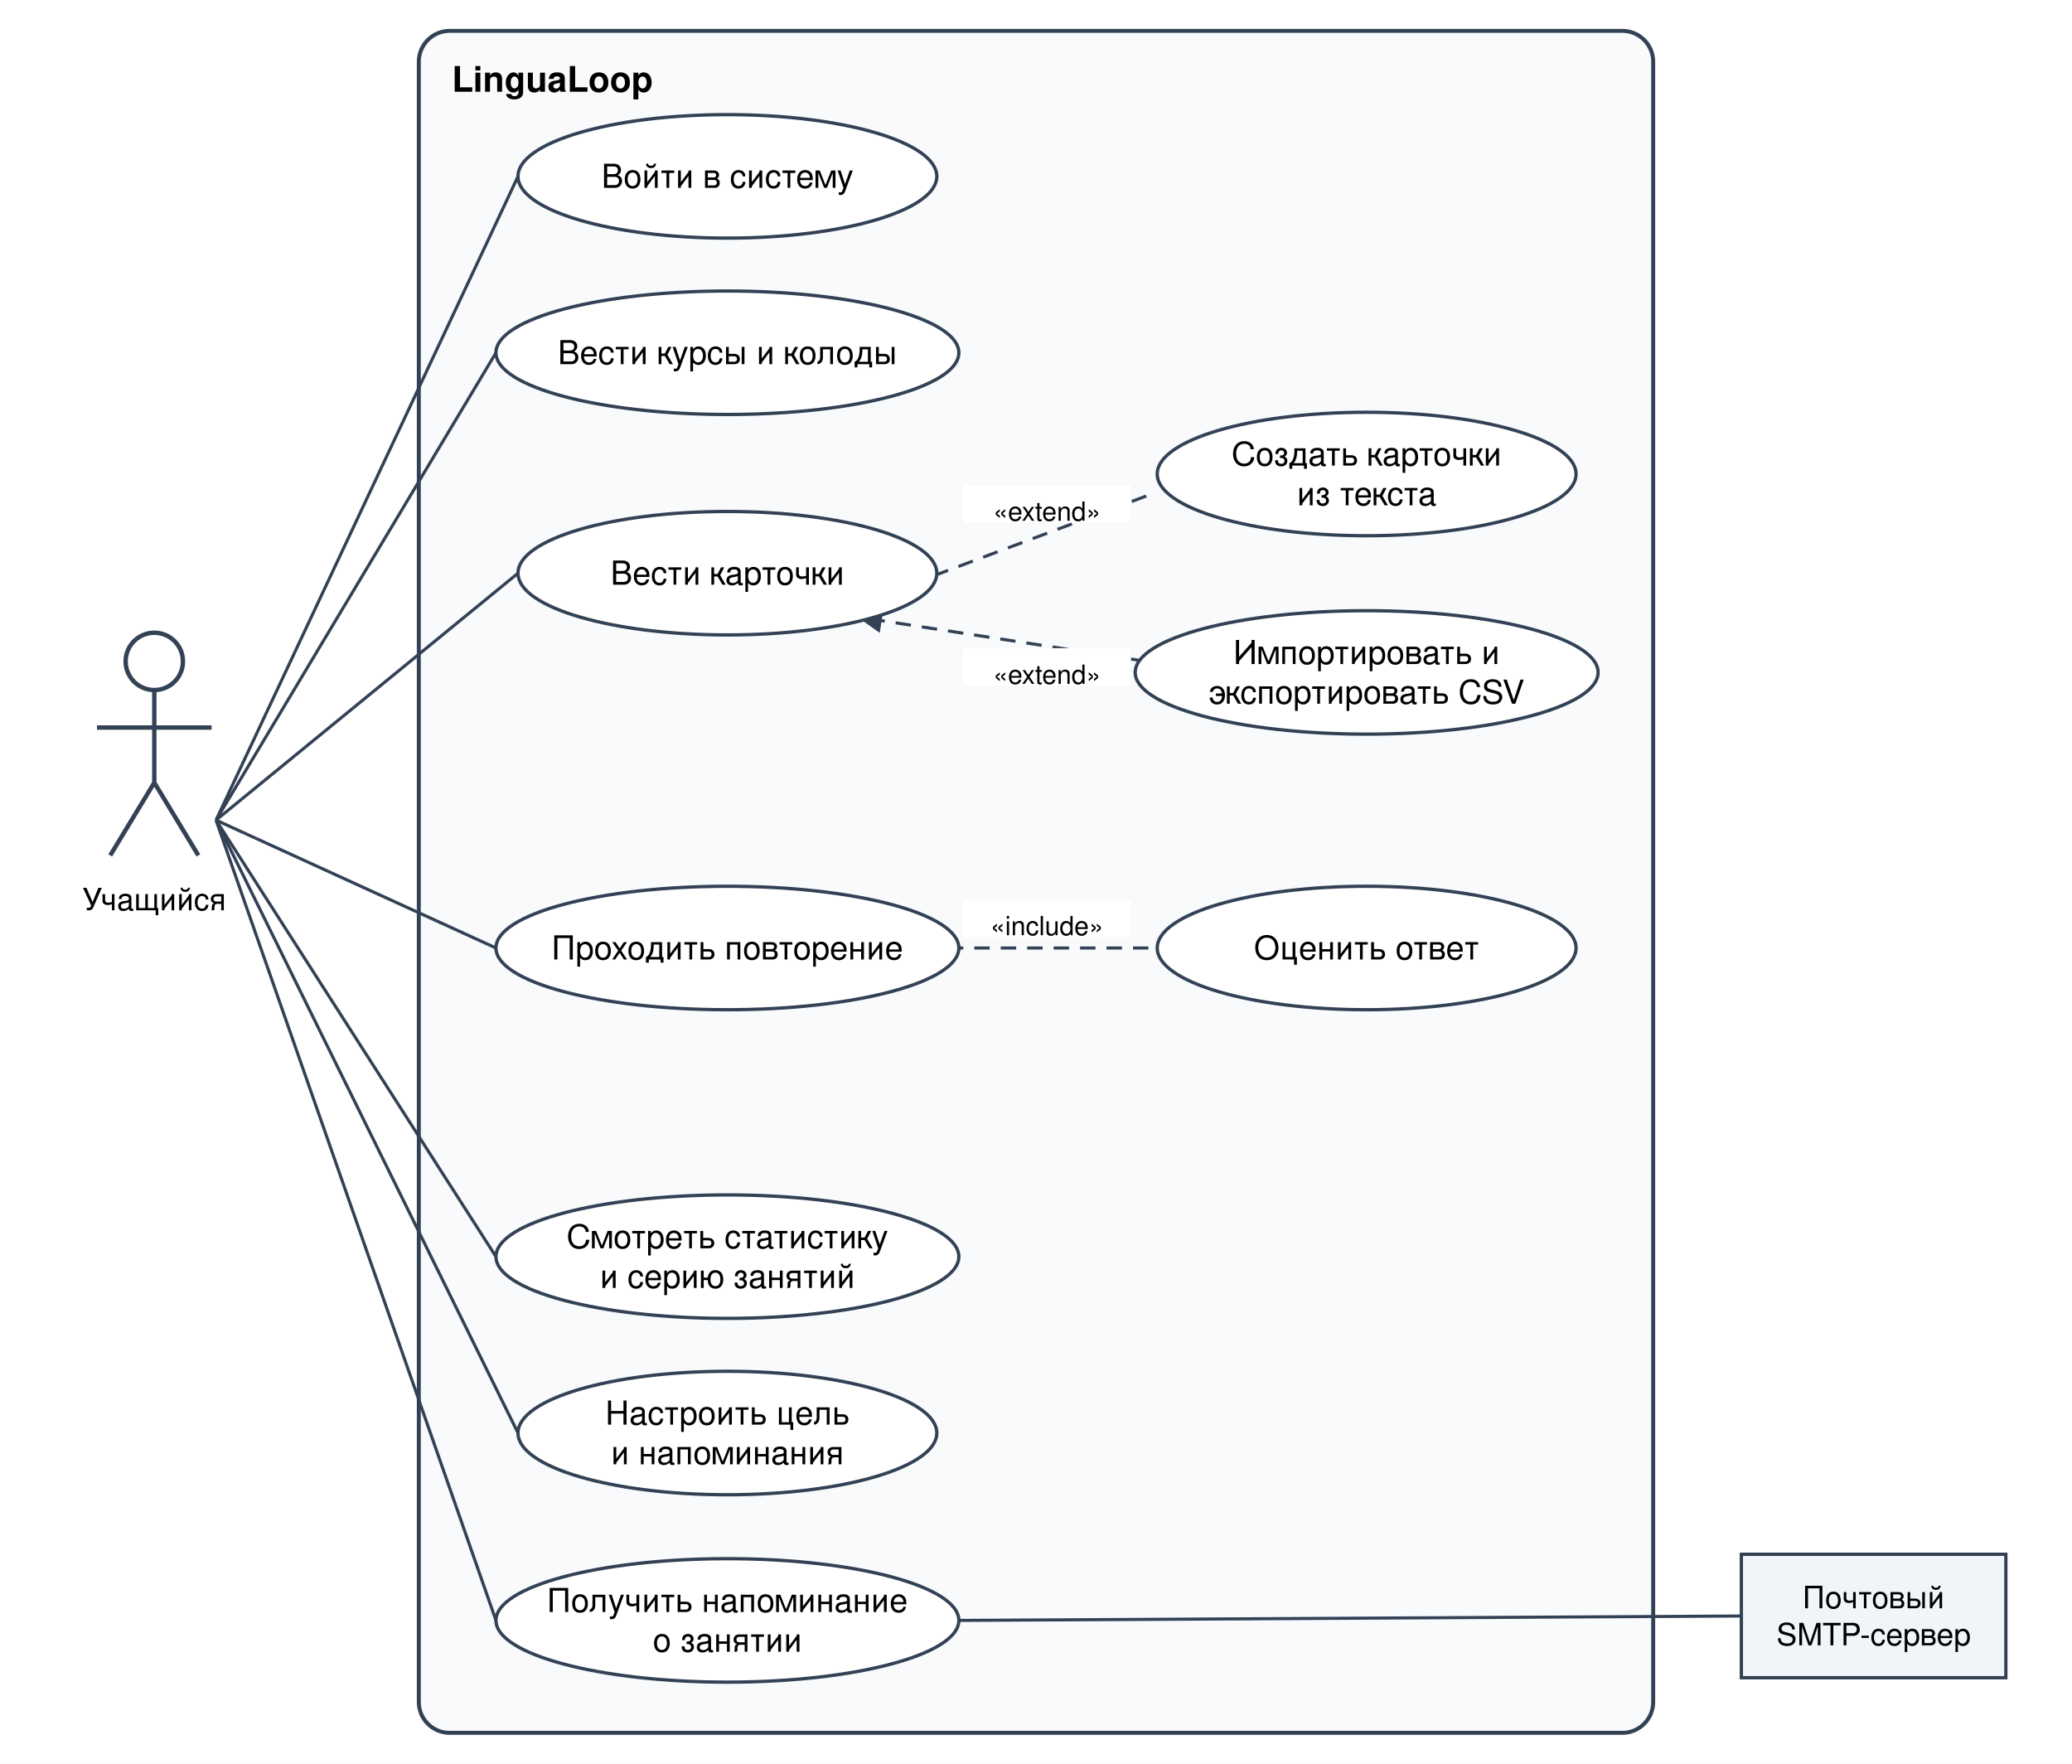
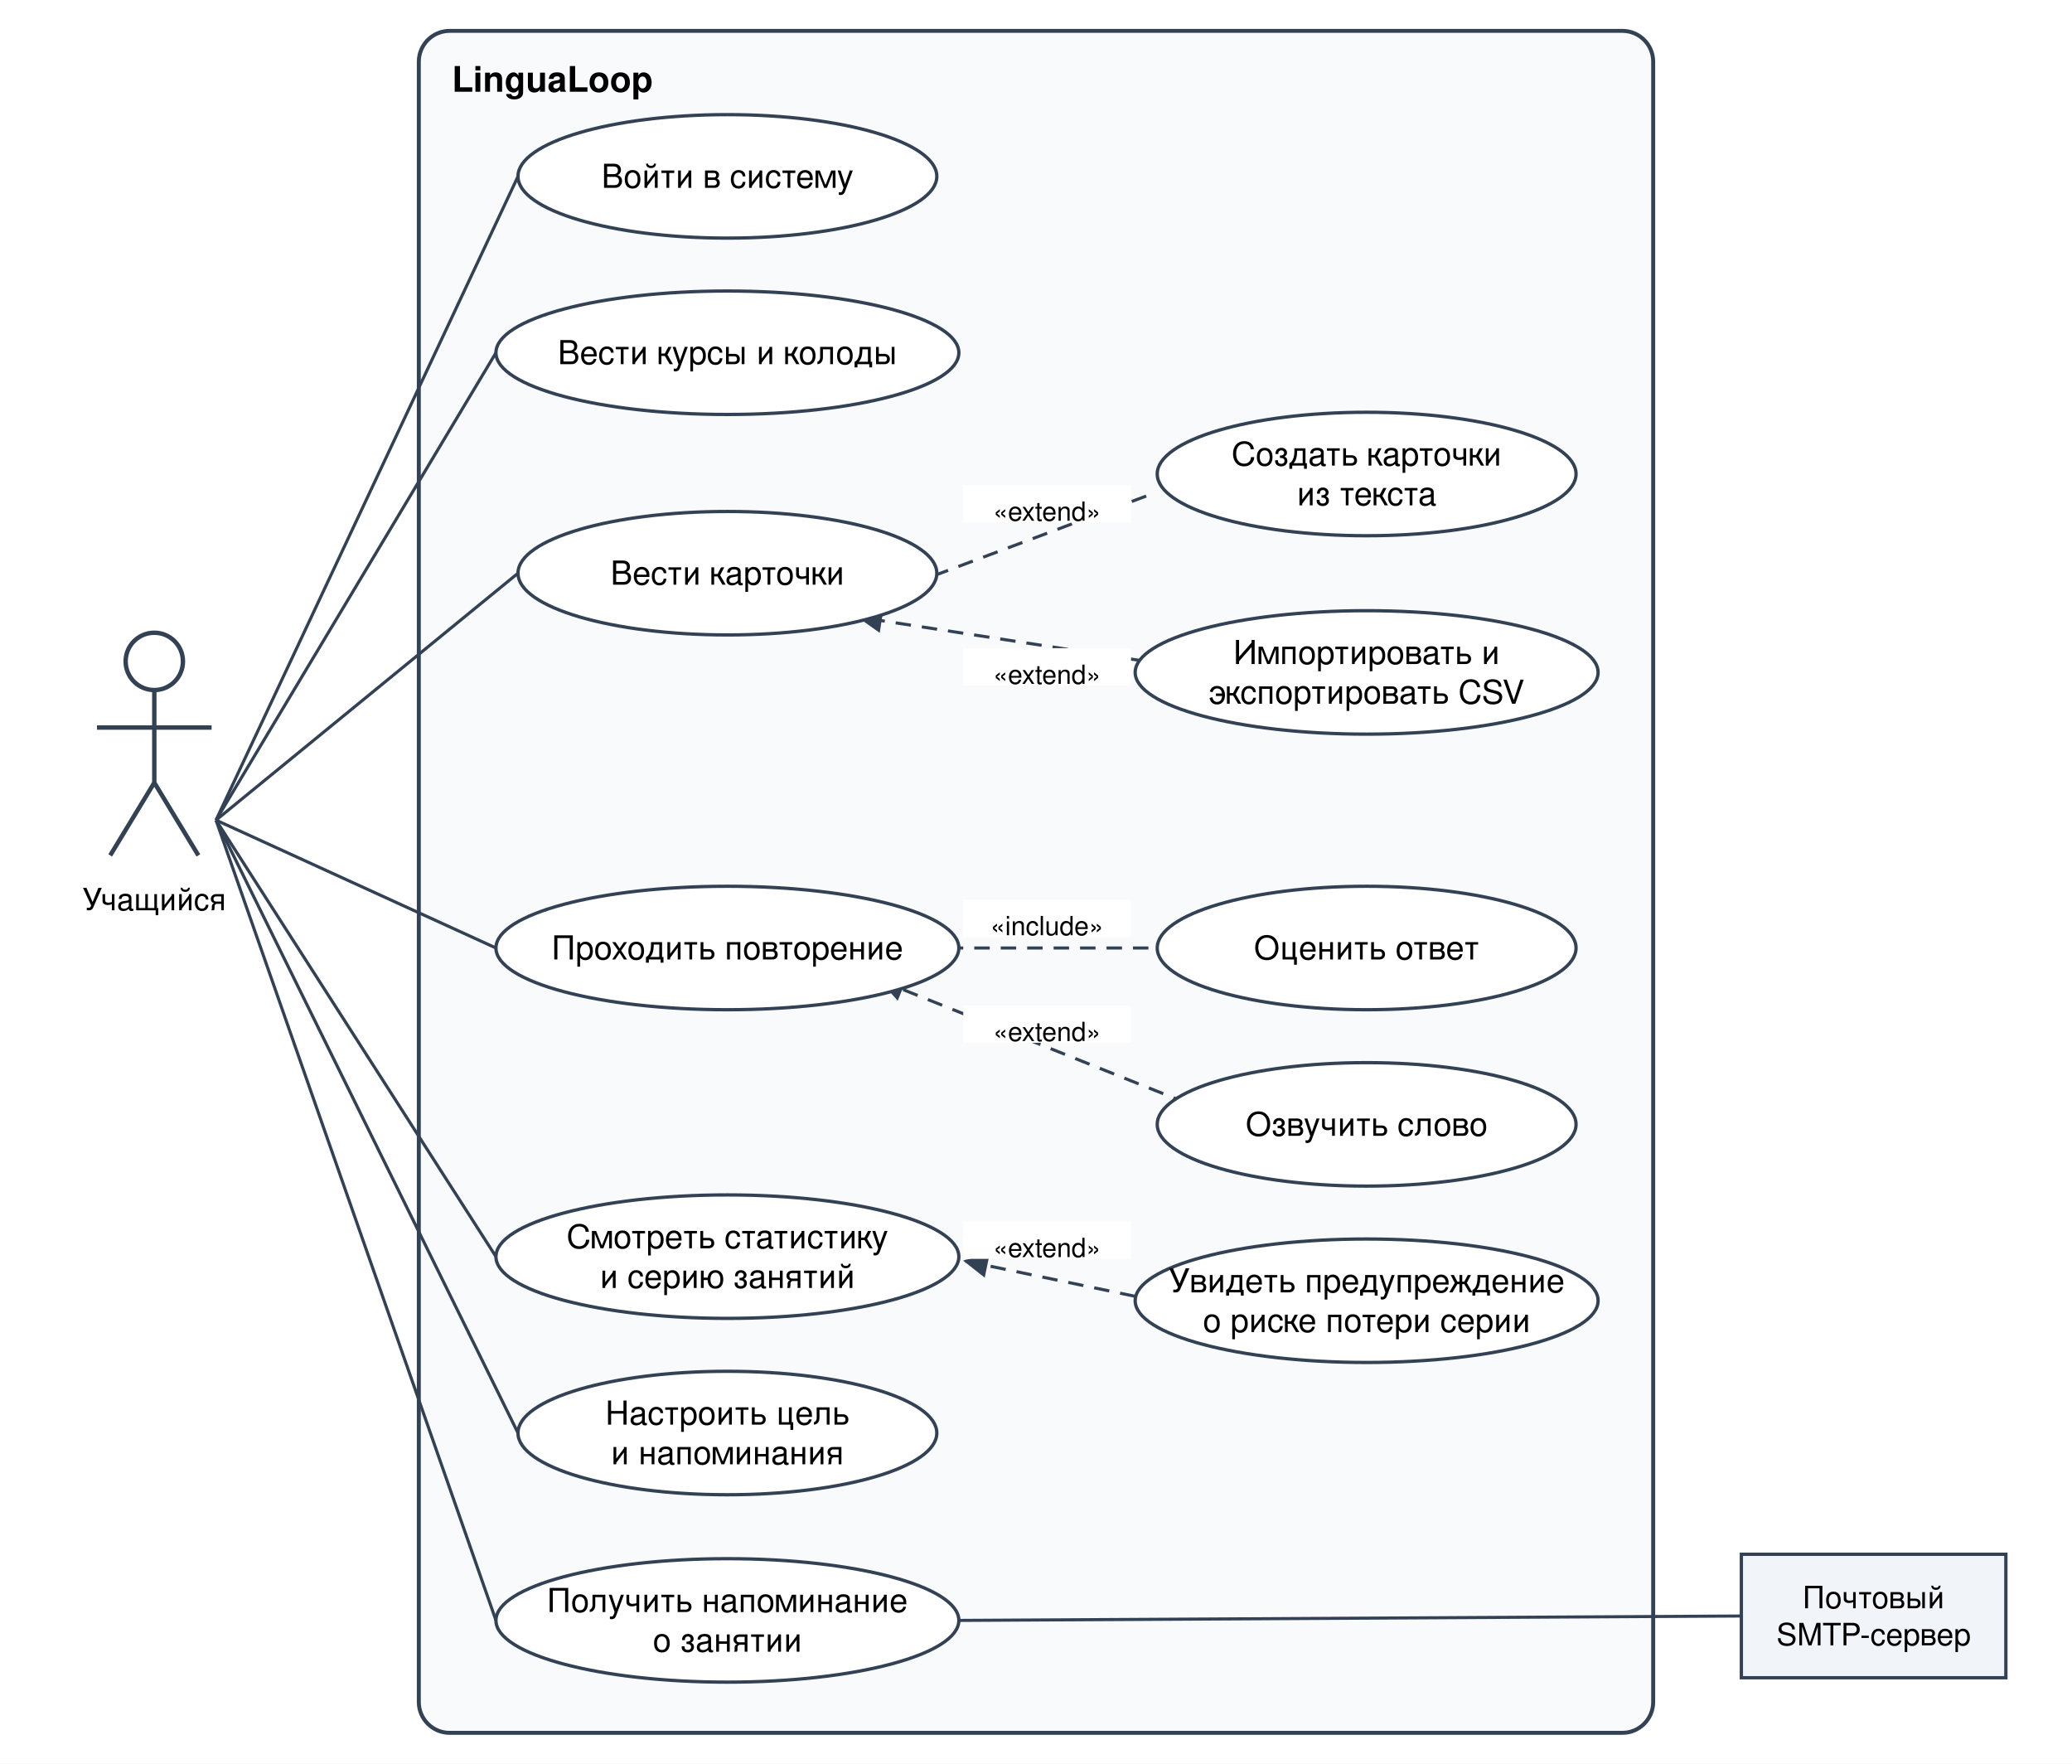
<svg xmlns="http://www.w3.org/2000/svg" width="1880" height="1600" viewBox="0 0 940 800" font-family="Helvetica, Arial, sans-serif">
  <defs>
    <marker id="ar" viewBox="0 0 10 10" refX="9" refY="5" markerWidth="8" markerHeight="8" orient="auto">
      <path d="M0 0L10 5L0 10z" fill="#334155" />
    </marker>
  </defs>
  <rect width="940" height="800" fill="#fff" />
  <rect x="190" y="14" width="560" height="772" rx="14" fill="#f8fafc" stroke="#334155" stroke-width="1.8" />
  <text x="205" y="41.6" text-anchor="start" font-size="16" font-weight="bold">LinguaLoop</text>
  <line x1="98" y1="372" x2="235.0" y2="80" stroke="#334155" stroke-width="1.4" />
  <line x1="98" y1="372" x2="225.0" y2="160" stroke="#334155" stroke-width="1.4" />
  <line x1="98" y1="372" x2="235.0" y2="260" stroke="#334155" stroke-width="1.4" />
  <line x1="98" y1="372" x2="225.0" y2="430" stroke="#334155" stroke-width="1.4" />
  <line x1="98" y1="372" x2="225.0" y2="570" stroke="#334155" stroke-width="1.4" />
  <line x1="98" y1="372" x2="235.0" y2="650" stroke="#334155" stroke-width="1.4" />
  <line x1="98" y1="372" x2="225.0" y2="735" stroke="#334155" stroke-width="1.4" />
  <line x1="520" y1="225" x2="400" y2="270" stroke="#334155" stroke-width="1.4" stroke-dasharray="7 5" marker-end="url(#ar)" />
  <rect x="437" y="220" width="76" height="17" fill="#fff" />
  <text x="475" y="236.2" text-anchor="middle" font-size="12" font-weight="normal">«extend»</text>
  <line x1="520" y1="300" x2="390" y2="280" stroke="#334155" stroke-width="1.4" stroke-dasharray="7 5" marker-end="url(#ar)" />
  <rect x="437" y="294" width="76" height="17" fill="#fff" />
  <text x="475" y="310.2" text-anchor="middle" font-size="12" font-weight="normal">«extend»</text>
  <line x1="430" y1="430" x2="540" y2="430" stroke="#334155" stroke-width="1.4" stroke-dasharray="7 5" marker-end="url(#ar)" />
  <rect x="437" y="408" width="76" height="17" fill="#fff" />
  <text x="475" y="424.2" text-anchor="middle" font-size="12" font-weight="normal">«include»</text>
+   <line x1="550" y1="505" x2="400" y2="445" stroke="#334155" stroke-width="1.4" stroke-dasharray="7 5" marker-end="url(#ar)" />
+   <rect x="437" y="456" width="76" height="17" fill="#fff" />
+   <text x="475" y="472.2" text-anchor="middle" font-size="12" font-weight="normal">«extend»</text>
+   <line x1="515" y1="588" x2="438" y2="572" stroke="#334155" stroke-width="1.4" stroke-dasharray="7 5" marker-end="url(#ar)" />
+   <rect x="437" y="554" width="76" height="17" fill="#fff" />
+   <text x="475" y="570.2" text-anchor="middle" font-size="12" font-weight="normal">«extend»</text>
  <ellipse cx="330" cy="80" rx="95.0" ry="28.0" fill="#fff" stroke="#334155" stroke-width="1.5" />
  <text x="330" y="85.2" text-anchor="middle" font-size="15" font-weight="normal">Войти в систему</text>
  <ellipse cx="330" cy="160" rx="105.0" ry="28.0" fill="#fff" stroke="#334155" stroke-width="1.5" />
  <text x="330" y="165.2" text-anchor="middle" font-size="15" font-weight="normal">Вести курсы и колоды</text>
  <ellipse cx="330" cy="260" rx="95.0" ry="28.0" fill="#fff" stroke="#334155" stroke-width="1.5" />
  <text x="330" y="265.2" text-anchor="middle" font-size="15" font-weight="normal">Вести карточки</text>
  <ellipse cx="620" cy="215" rx="95.0" ry="28.0" fill="#fff" stroke="#334155" stroke-width="1.5" />
  <text x="620" y="211.2" text-anchor="middle" font-size="15" font-weight="normal">Создать карточки</text>
  <text x="620" y="229.2" text-anchor="middle" font-size="15" font-weight="normal">из текста</text>
  <ellipse cx="620" cy="305" rx="105.0" ry="28.0" fill="#fff" stroke="#334155" stroke-width="1.5" />
  <text x="620" y="301.2" text-anchor="middle" font-size="15" font-weight="normal">Импортировать и</text>
  <text x="620" y="319.2" text-anchor="middle" font-size="15" font-weight="normal">экспортировать CSV</text>
  <ellipse cx="330" cy="430" rx="105.0" ry="28.0" fill="#fff" stroke="#334155" stroke-width="1.5" />
  <text x="330" y="435.2" text-anchor="middle" font-size="15" font-weight="normal">Проходить повторение</text>
  <ellipse cx="620" cy="430" rx="95.0" ry="28.0" fill="#fff" stroke="#334155" stroke-width="1.5" />
  <text x="620" y="435.2" text-anchor="middle" font-size="15" font-weight="normal">Оценить ответ</text>
  <ellipse cx="330" cy="570" rx="105.0" ry="28.0" fill="#fff" stroke="#334155" stroke-width="1.5" />
  <text x="330" y="566.2" text-anchor="middle" font-size="15" font-weight="normal">Смотреть статистику</text>
  <text x="330" y="584.2" text-anchor="middle" font-size="15" font-weight="normal">и серию занятий</text>
  <ellipse cx="330" cy="650" rx="95.0" ry="28.0" fill="#fff" stroke="#334155" stroke-width="1.5" />
  <text x="330" y="646.2" text-anchor="middle" font-size="15" font-weight="normal">Настроить цель</text>
  <text x="330" y="664.2" text-anchor="middle" font-size="15" font-weight="normal">и напоминания</text>
  <ellipse cx="330" cy="735" rx="105.0" ry="28.0" fill="#fff" stroke="#334155" stroke-width="1.5" />
  <text x="330" y="731.2" text-anchor="middle" font-size="15" font-weight="normal">Получить напоминание</text>
  <text x="330" y="749.2" text-anchor="middle" font-size="15" font-weight="normal">о занятии</text>
+   <ellipse cx="620" cy="510" rx="95.0" ry="28.0" fill="#fff" stroke="#334155" stroke-width="1.5" />
+   <text x="620" y="515.2" text-anchor="middle" font-size="15" font-weight="normal">Озвучить слово</text>
+   <ellipse cx="620" cy="590" rx="105.0" ry="28.0" fill="#fff" stroke="#334155" stroke-width="1.5" />
+   <text x="620" y="586.2" text-anchor="middle" font-size="15" font-weight="normal">Увидеть предупреждение</text>
+   <text x="620" y="604.2" text-anchor="middle" font-size="15" font-weight="normal">о риске потери серии</text>
  <g stroke="#334155" stroke-width="2" fill="#fff">
    <circle cx="70" cy="300" r="13" />
    <path d="M70 313V355M44 330H96M70 355L50 388M70 355L90 388" fill="none" />
  </g>
  <text x="70" y="412.9" text-anchor="middle" font-size="14" font-weight="normal">Учащийся</text>
  <rect x="790" y="705" width="120" height="56" fill="#f1f5f9" stroke="#334155" stroke-width="1.5" />
  <text x="850" y="729.5" text-anchor="middle" font-size="14" font-weight="normal">Почтовый</text>
  <text x="850" y="746.3" text-anchor="middle" font-size="14" font-weight="normal">SMTP-сервер</text>
  <line x1="435" y1="735" x2="790" y2="733" stroke="#334155" stroke-width="1.4" />
</svg>
